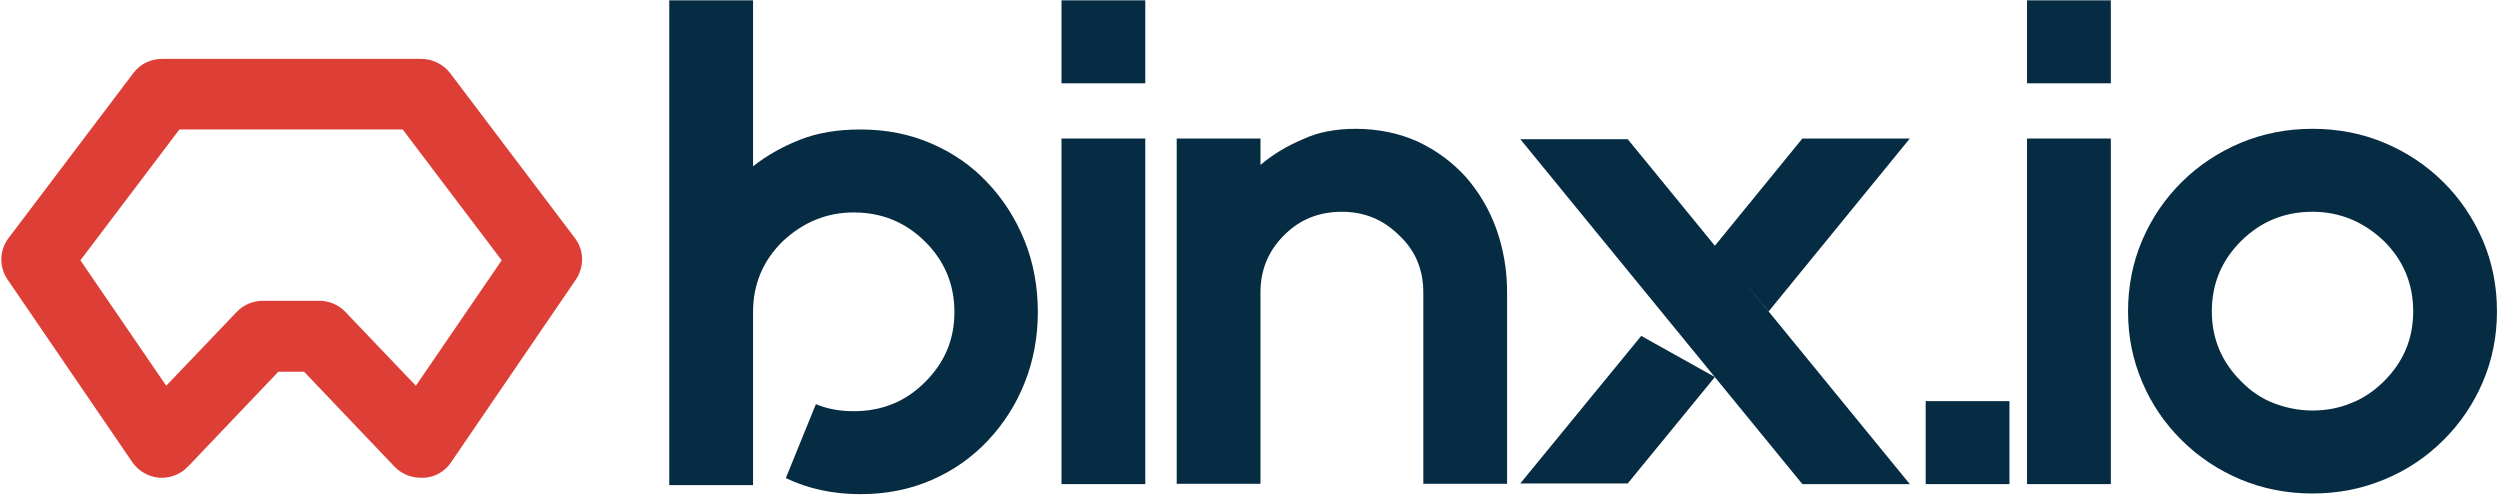
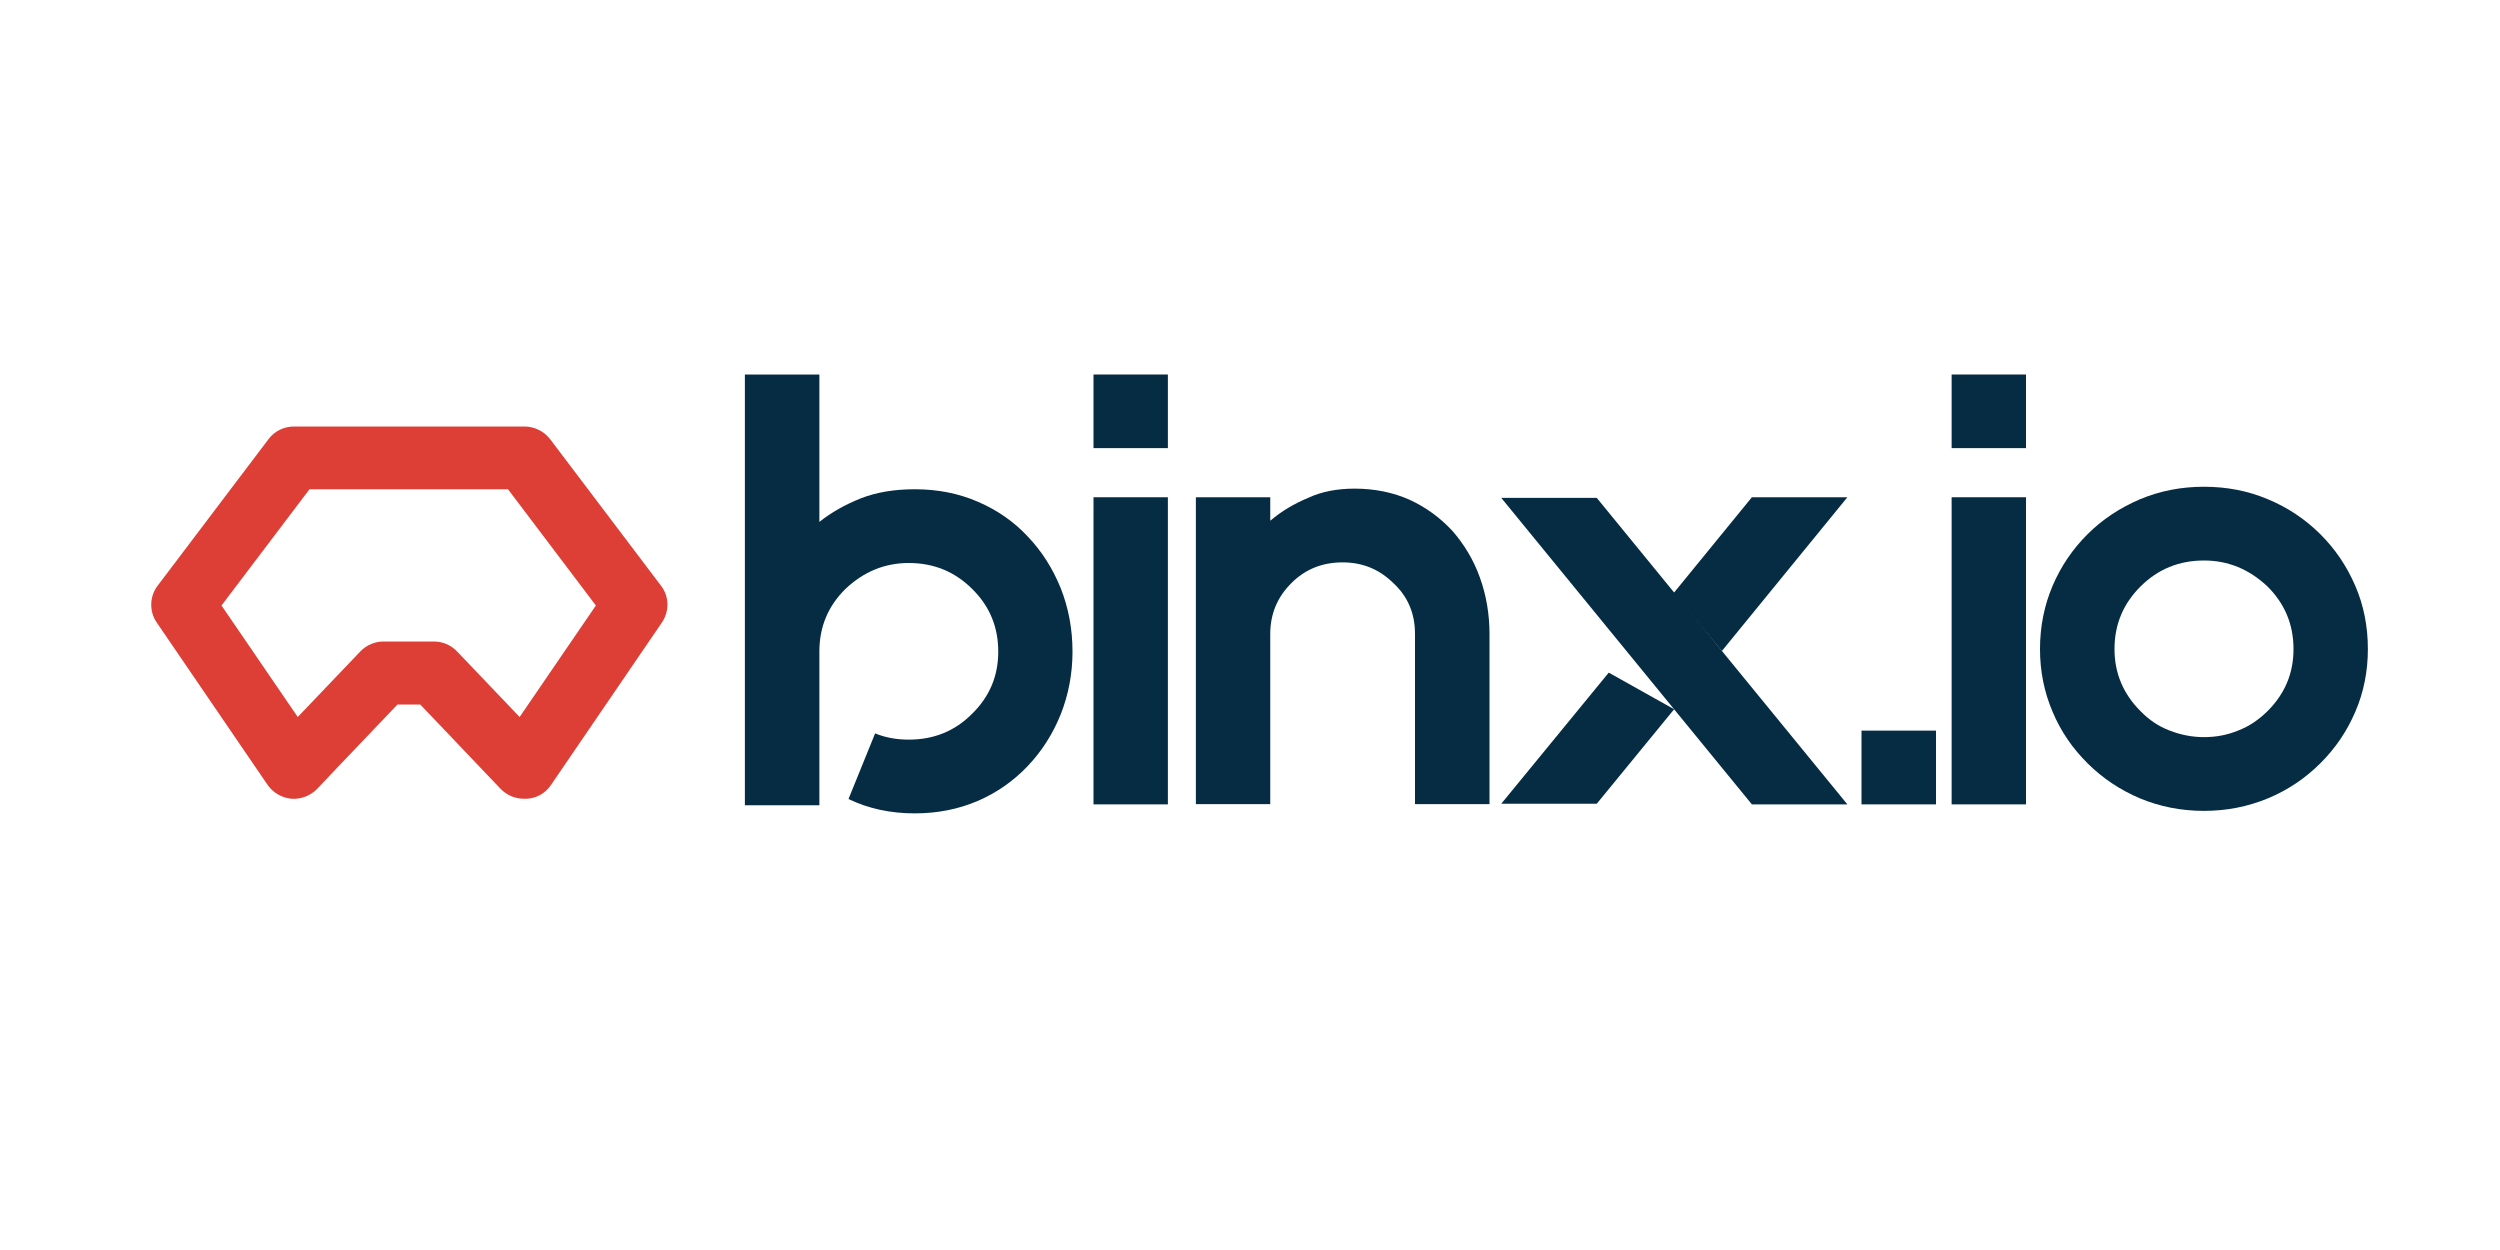
- <svg xmlns="http://www.w3.org/2000/svg" width="160" height="32" viewBox="0 0 160 32" fill="none">
-   <path d="M115.352 8.865H122.228L113.19 19.935L109.709 15.781L115.352 8.865Z" fill="#062C43" />
-   <path d="M55.071 8.287C56.714 8.287 58.228 8.586 59.611 9.186C60.995 9.785 62.206 10.62 63.201 11.691C64.217 12.762 64.995 13.982 65.579 15.417C66.141 16.83 66.422 18.35 66.422 19.978C66.422 21.562 66.141 23.082 65.579 24.495C65.017 25.909 64.217 27.151 63.201 28.221C62.184 29.292 60.995 30.127 59.611 30.726C58.228 31.326 56.714 31.626 55.071 31.626C53.319 31.626 51.719 31.283 50.292 30.598L52.217 25.866C52.93 26.166 53.73 26.316 54.638 26.316C56.455 26.316 57.968 25.695 59.201 24.453C60.455 23.211 61.082 21.733 61.082 19.978C61.082 18.2 60.455 16.701 59.201 15.46C57.947 14.218 56.433 13.597 54.638 13.597C52.909 13.597 51.395 14.218 50.076 15.46C48.822 16.701 48.195 18.2 48.195 19.978V29.27V31.048H42.833V0.021H48.195V10.642C49.06 9.957 50.055 9.4 51.179 8.95C52.303 8.501 53.601 8.287 55.071 8.287Z" fill="#062C43" />
-   <path d="M67.936 0.021H73.298V5.332H67.936V0.021ZM67.936 30.983V8.865H73.298V30.983H67.936Z" fill="#062C43" />
-   <path d="M86.746 8.244C88.195 8.244 89.536 8.522 90.725 9.057C91.914 9.614 92.93 10.363 93.795 11.306C94.638 12.269 95.309 13.383 95.763 14.646C96.217 15.909 96.454 17.28 96.454 18.714V30.962H91.092V18.714C91.092 17.237 90.573 16.016 89.536 15.053C88.519 14.046 87.309 13.554 85.882 13.554C84.411 13.554 83.179 14.046 82.184 15.053C81.168 16.059 80.671 17.28 80.671 18.714V30.962H75.309V8.865H80.671V10.556C81.471 9.871 82.379 9.336 83.395 8.907C84.346 8.458 85.492 8.244 86.746 8.244Z" fill="#062C43" />
-   <path d="M122.228 30.983H115.352L97.298 8.907H104.174L122.228 30.983Z" fill="#062C43" />
-   <path d="M123.244 30.983V25.673H128.606V30.983H123.244Z" fill="#062C43" />
-   <path d="M129.73 0.021H135.093V5.332H129.73V0.021ZM129.73 30.983V8.865H135.093V30.983H129.73Z" fill="#062C43" />
-   <path d="M148.001 8.244C149.644 8.244 151.179 8.543 152.606 9.143C154.033 9.742 155.287 10.578 156.368 11.648C157.449 12.719 158.271 13.939 158.898 15.374C159.503 16.787 159.806 18.307 159.806 19.935C159.806 21.519 159.503 23.039 158.898 24.453C158.293 25.866 157.449 27.108 156.368 28.178C155.287 29.249 154.055 30.084 152.606 30.683C151.157 31.283 149.644 31.583 148.001 31.583C146.357 31.583 144.822 31.283 143.395 30.683C141.968 30.084 140.714 29.249 139.633 28.178C138.552 27.108 137.709 25.887 137.103 24.453C136.498 23.039 136.195 21.541 136.195 19.935C136.195 18.307 136.498 16.787 137.103 15.374C137.709 13.961 138.552 12.719 139.633 11.648C140.714 10.578 141.947 9.764 143.395 9.143C144.844 8.543 146.357 8.244 148.001 8.244ZM148.001 13.554C146.206 13.554 144.693 14.175 143.439 15.417C142.185 16.659 141.557 18.157 141.557 19.935C141.557 21.669 142.185 23.168 143.439 24.41C144.044 25.031 144.736 25.502 145.514 25.802C146.293 26.101 147.136 26.273 148.001 26.273C148.866 26.273 149.687 26.123 150.466 25.802C151.244 25.502 151.936 25.031 152.563 24.41C153.817 23.168 154.444 21.69 154.444 19.935C154.444 18.157 153.817 16.659 152.563 15.417C151.244 14.175 149.73 13.554 148.001 13.554Z" fill="#062C43" />
-   <path d="M105.038 21.498L109.752 24.131L104.174 30.941H97.298L105.038 21.498Z" fill="#062C43" />
-   <path d="M26.919 30.576C26.292 30.576 25.687 30.32 25.254 29.87L19.459 23.789H17.816L12.022 29.87C11.546 30.362 10.876 30.619 10.184 30.576C9.492 30.512 8.865 30.148 8.476 29.591L0.476 17.879C-0.065 17.087 -0.043 16.016 0.541 15.245L8.541 4.668C8.973 4.09 9.643 3.769 10.379 3.769H26.962C27.676 3.769 28.368 4.111 28.8 4.668L36.8 15.245C37.384 16.016 37.406 17.066 36.865 17.879L28.865 29.591C28.476 30.17 27.849 30.534 27.157 30.576C27.049 30.576 26.984 30.576 26.919 30.576ZM16.822 19.25H20.433C21.059 19.25 21.665 19.506 22.097 19.956L26.616 24.688L32.108 16.659L25.773 8.287H11.481L5.146 16.659L10.638 24.688L15.157 19.956C15.589 19.506 16.195 19.25 16.822 19.25Z" fill="#DD3E35" />
+ <svg xmlns="http://www.w3.org/2000/svg" xmlns:xlink="http://www.w3.org/1999/xlink" version="1.1" preserveAspectRatio="xMidYMid meet" viewBox="0 0 200 100" width="200" height="100">
+   <defs>
+     <path d="M181.43 39.94C183.02 40.6 184.41 41.53 185.61 42.72C186.81 43.91 187.73 45.27 188.42 46.86C189.1 48.43 189.43 50.12 189.43 51.93C189.43 53.69 189.1 55.38 188.42 56.95C187.75 58.52 186.81 59.89 185.61 61.08C184.41 62.27 183.04 63.2 181.43 63.87C179.82 64.53 178.14 64.87 176.32 64.87C174.49 64.87 172.79 64.53 171.2 63.87C169.62 63.2 168.22 62.27 167.02 61.08C165.82 59.89 164.88 58.54 164.21 56.95C163.54 55.38 163.2 53.71 163.2 51.93C163.2 50.12 163.54 48.43 164.21 46.86C164.88 45.29 165.82 43.91 167.02 42.72C168.22 41.53 169.59 40.63 171.2 39.94C172.81 39.27 174.49 38.94 176.32 38.94C178.14 38.94 179.85 39.27 181.43 39.94ZM171.25 46.91C169.86 48.29 169.16 49.95 169.16 51.93C169.16 53.85 169.86 55.52 171.25 56.9C171.92 57.59 172.69 58.11 173.56 58.44C174.42 58.78 175.36 58.97 176.32 58.97C177.28 58.97 178.19 58.8 179.06 58.44C179.92 58.11 180.69 57.59 181.39 56.9C182.78 55.52 183.48 53.88 183.48 51.93C183.48 49.95 182.78 48.29 181.39 46.91C179.92 45.53 178.24 44.84 176.32 44.84C174.32 44.84 172.64 45.53 171.25 46.91Z" id="a6nzfazqz" />
+     <path d="M147.79 39.78L137.75 52.08L133.88 47.46L140.15 39.78L147.79 39.78Z" id="eIdlZp67j" />
+     <path d="M78.23 40.14C79.77 40.8 81.11 41.73 82.22 42.92C83.35 44.11 84.21 45.46 84.86 47.06C85.48 48.63 85.8 50.32 85.8 52.13C85.8 53.89 85.48 55.57 84.86 57.14C84.23 58.71 83.35 60.09 82.22 61.28C81.09 62.47 79.77 63.4 78.23 64.07C76.69 64.73 75.01 65.07 73.18 65.07C71.24 65.07 69.46 64.69 67.88 63.92C68.09 63.4 69.8 59.19 70.01 58.67C70.81 59 71.7 59.17 72.7 59.17C74.72 59.17 76.4 58.48 77.77 57.1C79.17 55.72 79.86 54.08 79.86 52.13C79.86 50.15 79.17 48.49 77.77 47.11C76.38 45.73 74.7 45.04 72.7 45.04C70.78 45.04 69.1 45.73 67.64 47.11C66.24 48.49 65.55 50.15 65.55 52.13C65.55 52.81 65.55 56.26 65.55 62.45L65.55 64.42L59.59 64.42L59.59 29.96L65.55 29.96C65.55 37.03 65.55 40.97 65.55 41.75C66.51 40.99 67.61 40.37 68.86 39.87C70.11 39.38 71.55 39.14 73.18 39.14C75.01 39.14 76.69 39.47 78.23 40.14Z" id="c1YpUwk5k2" />
+     <path d="M93.43 29.96L93.43 35.85L87.48 35.85L87.48 29.96L93.43 29.96ZM87.48 39.78L93.43 39.78L93.43 64.35L87.48 64.35L87.48 39.78Z" id="bbEBJ5Y2e" />
+     <path d="M112.79 39.99C114.12 40.61 115.24 41.44 116.21 42.49C117.14 43.56 117.89 44.8 118.39 46.2C118.9 47.61 119.16 49.13 119.16 50.72C119.16 51.63 119.16 56.16 119.16 64.33L113.2 64.33C113.2 56.16 113.2 51.63 113.2 50.72C113.2 49.08 112.63 47.72 111.47 46.65C110.34 45.54 109 44.99 107.41 44.99C105.78 44.99 104.41 45.54 103.31 46.65C102.18 47.77 101.62 49.13 101.62 50.72C101.62 51.63 101.62 56.16 101.62 64.33L95.67 64.33L95.67 39.78L101.62 39.78C101.62 40.91 101.62 41.53 101.62 41.66C102.51 40.9 103.52 40.3 104.65 39.83C105.71 39.33 106.98 39.09 108.37 39.09C109.98 39.09 111.47 39.4 112.79 39.99Z" id="h3CHjvn6M" />
+     <path d="M140.15 64.35L120.1 39.83L127.74 39.83L147.79 64.35L140.15 64.35Z" id="dQ5VMzNe7" />
+     <path d="M148.92 58.45L154.88 58.45L154.88 64.35L148.92 64.35L148.92 58.45Z" id="l1cQSDFhsK" />
+     <path d="M162.08 29.96L162.08 35.85L156.13 35.85L156.13 29.96L162.08 29.96ZM156.13 39.78L162.08 39.78L162.08 64.35L156.13 64.35L156.13 39.78Z" id="dsvkwPSic" />
+     <path d="M133.93 56.74L127.74 64.3L120.1 64.3L128.7 53.81L133.93 56.74Z" id="a2FyJHo2RL" />
+     <path d="M40.06 63.12C39.63 62.66 37.48 60.41 33.62 56.36L31.8 56.36C27.93 60.41 25.79 62.66 25.36 63.12C24.83 63.66 24.09 63.95 23.32 63.9C22.55 63.83 21.85 63.42 21.42 62.81C20.53 61.5 13.42 51.1 12.53 49.79C11.93 48.91 11.96 47.72 12.6 46.87C13.49 45.69 20.6 36.29 21.49 35.12C21.97 34.48 22.72 34.12 23.53 34.12C25.38 34.12 40.12 34.12 41.96 34.12C42.75 34.12 43.52 34.5 44 35.12C44.89 36.29 52 45.69 52.89 46.87C53.54 47.72 53.56 48.89 52.96 49.79C52.07 51.1 44.96 61.5 44.07 62.81C43.64 63.45 42.94 63.85 42.17 63.9C42.05 63.9 41.98 63.9 41.91 63.9C41.21 63.9 40.54 63.61 40.06 63.12ZM34.7 51.32C35.4 51.32 36.07 51.6 36.55 52.1C36.89 52.45 38.56 54.2 41.57 57.36L47.67 48.44L40.64 39.14L24.76 39.14L17.72 48.44L23.82 57.36C26.83 54.2 28.51 52.45 28.84 52.1C29.32 51.6 30 51.32 30.69 51.32C31.49 51.32 34.3 51.32 34.7 51.32Z" id="ebmlO80rJ" />
+   </defs>
+   <g>
+     <g>
+       <g>
+         <use xlink:href="#a6nzfazqz" opacity="1" fill="#062c43" fill-opacity="1" />
+         <g>
+           <use xlink:href="#a6nzfazqz" opacity="1" fill-opacity="0" stroke="#000000" stroke-width="1" stroke-opacity="0" />
+         </g>
+       </g>
+       <g>
+         <use xlink:href="#eIdlZp67j" opacity="1" fill="#062c43" fill-opacity="1" />
+         <g>
+           <use xlink:href="#eIdlZp67j" opacity="1" fill-opacity="0" stroke="#000000" stroke-width="1" stroke-opacity="0" />
+         </g>
+       </g>
+       <g>
+         <use xlink:href="#c1YpUwk5k2" opacity="1" fill="#062c43" fill-opacity="1" />
+         <g>
+           <use xlink:href="#c1YpUwk5k2" opacity="1" fill-opacity="0" stroke="#000000" stroke-width="1" stroke-opacity="0" />
+         </g>
+       </g>
+       <g>
+         <use xlink:href="#bbEBJ5Y2e" opacity="1" fill="#062c43" fill-opacity="1" />
+         <g>
+           <use xlink:href="#bbEBJ5Y2e" opacity="1" fill-opacity="0" stroke="#000000" stroke-width="1" stroke-opacity="0" />
+         </g>
+       </g>
+       <g>
+         <use xlink:href="#h3CHjvn6M" opacity="1" fill="#062c43" fill-opacity="1" />
+         <g>
+           <use xlink:href="#h3CHjvn6M" opacity="1" fill-opacity="0" stroke="#000000" stroke-width="1" stroke-opacity="0" />
+         </g>
+       </g>
+       <g>
+         <use xlink:href="#dQ5VMzNe7" opacity="1" fill="#062c43" fill-opacity="1" />
+         <g>
+           <use xlink:href="#dQ5VMzNe7" opacity="1" fill-opacity="0" stroke="#000000" stroke-width="1" stroke-opacity="0" />
+         </g>
+       </g>
+       <g>
+         <use xlink:href="#l1cQSDFhsK" opacity="1" fill="#062c43" fill-opacity="1" />
+         <g>
+           <use xlink:href="#l1cQSDFhsK" opacity="1" fill-opacity="0" stroke="#000000" stroke-width="1" stroke-opacity="0" />
+         </g>
+       </g>
+       <g>
+         <use xlink:href="#dsvkwPSic" opacity="1" fill="#062c43" fill-opacity="1" />
+         <g>
+           <use xlink:href="#dsvkwPSic" opacity="1" fill-opacity="0" stroke="#000000" stroke-width="1" stroke-opacity="0" />
+         </g>
+       </g>
+       <g>
+         <use xlink:href="#a2FyJHo2RL" opacity="1" fill="#062c43" fill-opacity="1" />
+         <g>
+           <use xlink:href="#a2FyJHo2RL" opacity="1" fill-opacity="0" stroke="#000000" stroke-width="1" stroke-opacity="0" />
+         </g>
+       </g>
+       <g>
+         <use xlink:href="#ebmlO80rJ" opacity="1" fill="#dd3e35" fill-opacity="1" />
+         <g>
+           <use xlink:href="#ebmlO80rJ" opacity="1" fill-opacity="0" stroke="#000000" stroke-width="1" stroke-opacity="0" />
+         </g>
+       </g>
+     </g>
+   </g>
</svg>
